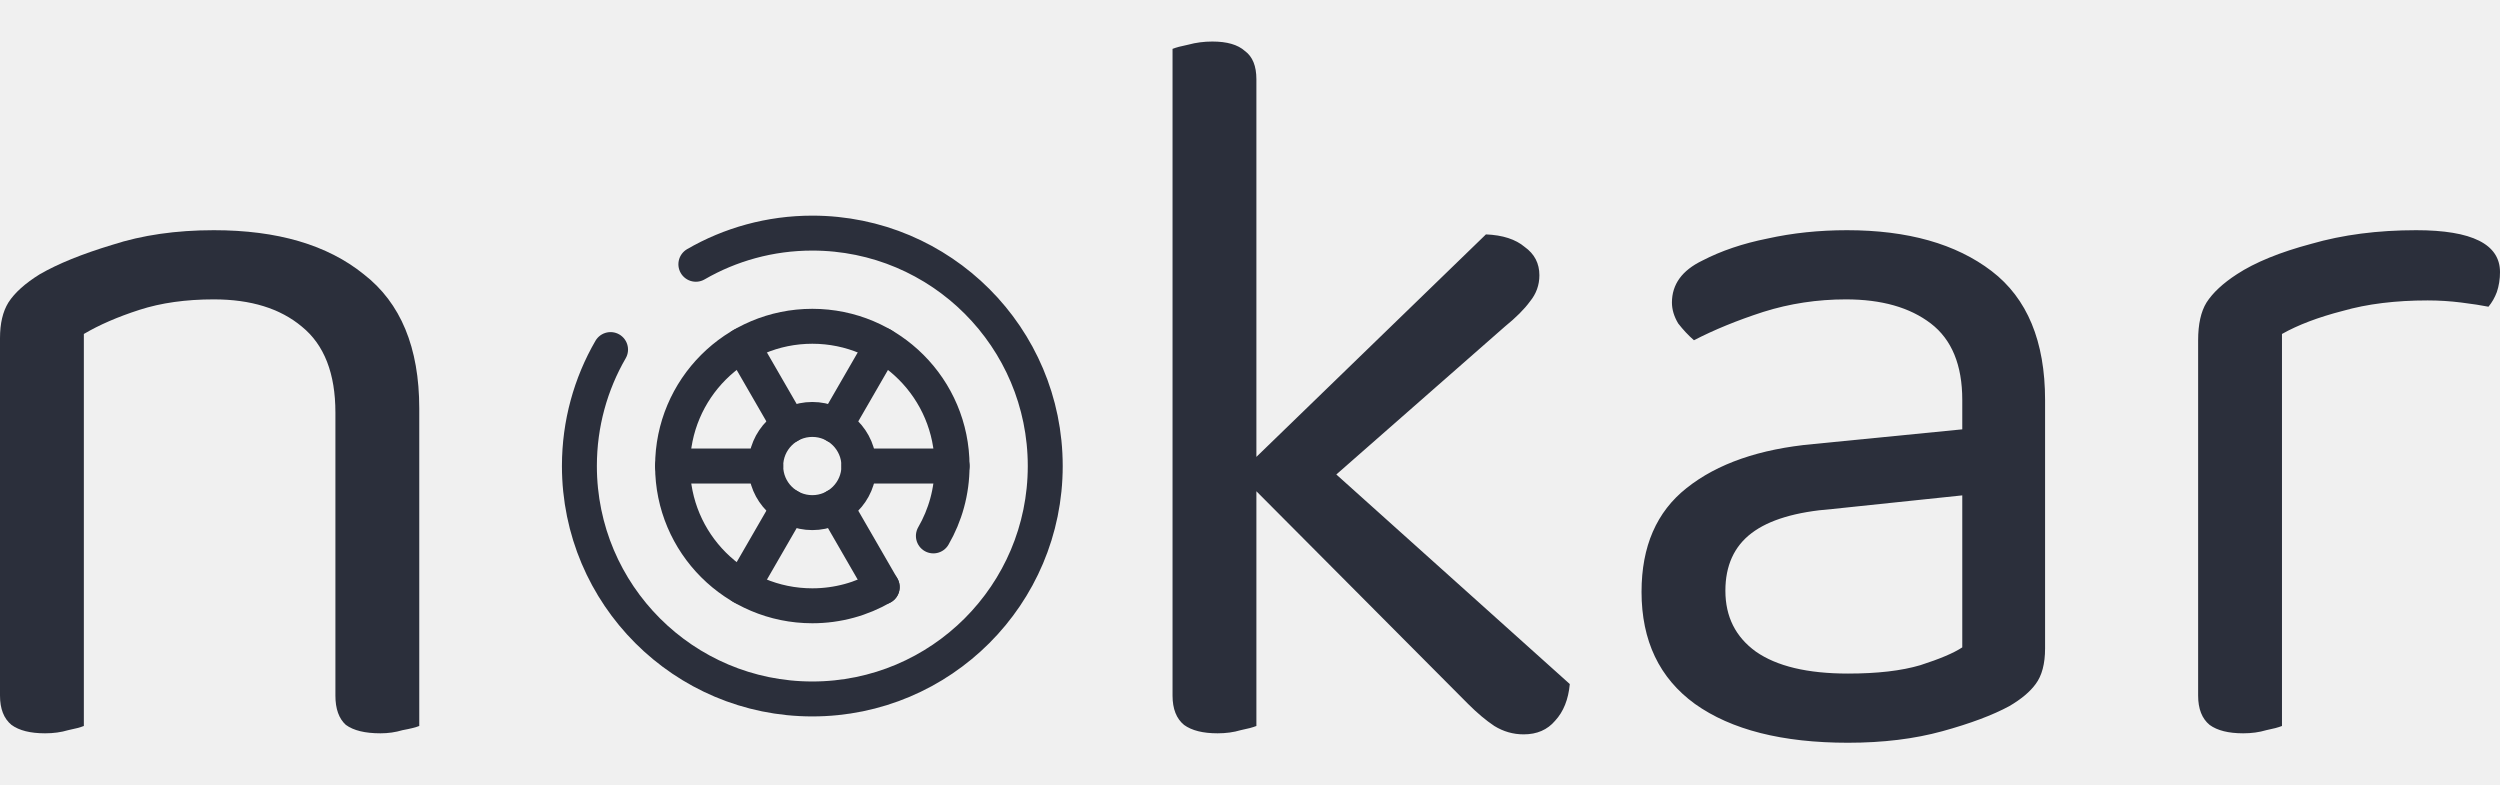
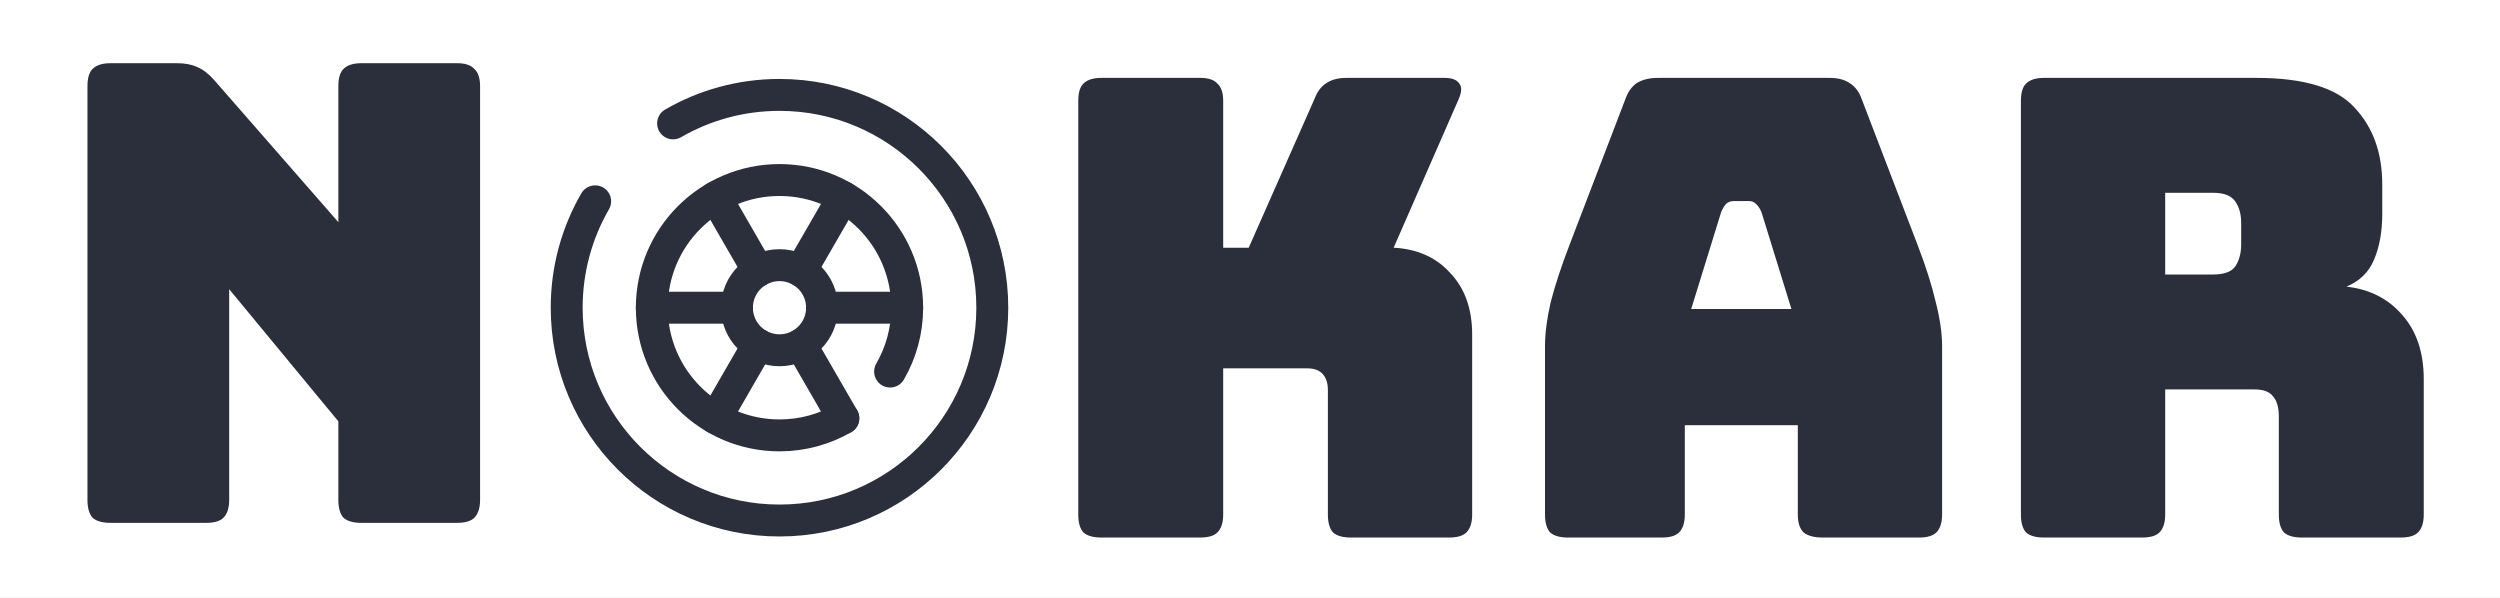
- <svg xmlns="http://www.w3.org/2000/svg" viewBox="0 82.567 1654.673 519.09" fill="none">
+ <svg xmlns="http://www.w3.org/2000/svg" width="3916" height="936" viewBox="0 0 3916 936" fill="none">
+   <g clip-path="url(#clip0_17_6)">
+     <rect width="3916" height="936" fill="white" />
+     <path d="M323 819H173C160.333 819 151 816.333 145 811C139.667 805 137 795.667 137 783V135C137 122.333 139.667 113.333 145 108C151 102 160.333 99 173 99H277C289.667 99 300.333 101 309 105C318.333 109 327.333 116 336 126L530 348V135C530 122.333 532.667 113.333 538 108C544 102 553.333 99 566 99H716C728.667 99 737.667 102 743 108C749 113.333 752 122.333 752 135V783C752 795.667 749 805 743 811C737.667 816.333 728.667 819 716 819H566C553.333 819 544 816.333 538 811C532.667 805 530 795.667 530 783V660L359 453V783C359 795.667 356 805 350 811C344.667 816.333 335.667 819 323 819Z" fill="#2B2F3B" />
+     <path d="M1880 842H1725C1712.33 842 1703 839.333 1697 834C1691.67 828 1689 818.667 1689 806V158C1689 145.333 1691.67 136.333 1697 131C1703 125 1712.33 122 1725 122H1880C1892.67 122 1901.67 125 1907 131C1913 136.333 1916 145.333 1916 158V388H1956L2059 155C2063.67 143 2070 134.667 2078 130C2086 124.667 2096.33 122 2109 122H2263C2274.33 122 2282 125 2286 131C2290 136.333 2289.67 144.333 2285 155L2183 388C2220.33 390 2250 403.333 2272 428C2294.67 452 2306 484 2306 524V806C2306 818.667 2303 828 2297 834C2291.67 839.333 2282.67 842 2270 842H2116C2103.33 842 2094 839.333 2088 834C2082.67 828 2080 818.667 2080 806V611C2080 600.333 2077.33 592 2072 586C2066.67 580 2058.67 577 2048 577H1916V806C1916 818.667 1913 828 1907 834C1901.67 839.333 1892.67 842 1880 842ZM2696.09 332L2649.09 484H2806.09L2759.09 332C2756.43 326 2753.43 321.667 2750.09 319C2747.43 316.333 2744.09 315 2740.09 315H2715.09C2711.09 315 2707.43 316.333 2704.09 319C2701.43 321.667 2698.76 326 2696.09 332ZM2639.09 806C2639.09 818.667 2636.09 828 2630.09 834C2624.76 839.333 2615.76 842 2603.09 842H2456.09C2443.43 842 2434.09 839.333 2428.09 834C2422.76 828 2420.09 818.667 2420.09 806V542C2420.09 522 2423.09 499 2429.09 473C2435.76 447 2445.76 416.667 2459.09 382L2546.09 155C2550.09 143.667 2556.09 135.333 2564.09 130C2572.76 124.667 2583.76 122 2597.09 122H2866.09C2878.76 122 2889.09 124.667 2897.09 130C2905.76 135.333 2912.09 143.667 2916.09 155L3003.09 382C3016.43 416.667 3026.09 447 3032.09 473C3038.76 499 3042.09 522 3042.09 542V806C3042.09 818.667 3039.09 828 3033.09 834C3027.76 839.333 3018.76 842 3006.09 842H2855.09C2841.76 842 2831.76 839.333 2825.09 834C2819.09 828 2816.09 818.667 2816.09 806V666H2639.09V806ZM3391.56 302V430H3466.56C3483.9 430 3495.56 425.667 3501.56 417C3507.56 407.667 3510.56 396.333 3510.56 383V349C3510.56 335.667 3507.56 324.667 3501.56 316C3495.56 306.667 3483.9 302 3466.56 302H3391.56ZM3355.56 842H3201.56C3188.9 842 3179.56 839.333 3173.56 834C3168.23 828 3165.56 818.667 3165.56 806V158C3165.56 145.333 3168.23 136.333 3173.56 131C3179.56 125 3188.9 122 3201.56 122H3534.56C3609.23 122 3660.56 137.667 3688.56 169C3717.23 199.667 3731.56 239.667 3731.56 289V335C3731.56 363 3727.23 387 3718.56 407C3710.56 426.333 3696.23 440.333 3675.56 449C3711.56 453 3740.56 467.667 3762.56 493C3785.23 518.333 3796.56 552 3796.56 594V806C3796.56 818.667 3793.56 828 3787.56 834C3782.23 839.333 3773.23 842 3760.56 842H3605.56C3592.9 842 3583.56 839.333 3577.56 834C3572.23 828 3569.56 818.667 3569.56 806V653C3569.56 638.333 3566.56 627.667 3560.56 621C3555.23 613.667 3545.56 610 3531.56 610H3391.56V806C3391.56 818.667 3388.56 828 3382.56 834C3377.23 839.333 3368.23 842 3355.56 842Z" fill="#2B2F3B" />
+     <path d="M1221 548.667C1257.82 548.667 1287.67 518.819 1287.67 482C1287.67 445.181 1257.82 415.333 1221 415.333C1184.18 415.333 1154.33 445.181 1154.33 482C1154.33 518.819 1184.18 548.667 1221 548.667Z" stroke="#2B2F3B" stroke-width="50" />
+     <path d="M1021 482H1154.33" stroke="#2B2F3B" stroke-width="50" stroke-linecap="round" />
+     <path d="M1287.67 482H1421" stroke="#2B2F3B" stroke-width="50" stroke-linecap="round" />
+     <path d="M1121 655.21L1187.67 539.74" stroke="#2B2F3B" stroke-width="50" stroke-linecap="round" />
+     <path d="M1254.33 424.27L1321 308.799" stroke="#2B2F3B" stroke-width="50" stroke-linecap="round" />
+     <path d="M1321 655.21L1254.33 539.74" stroke="#2B2F3B" stroke-width="50" stroke-linecap="round" />
+     <path d="M1187.67 424.27L1121 308.799" stroke="#2B2F3B" stroke-width="50" stroke-linecap="round" />
+     <path d="M1054.33 193.261C1103.36 164.899 1160.29 148.667 1221 148.667C1405.09 148.667 1554.33 297.905 1554.33 482C1554.33 666.093 1405.09 815.333 1221 815.333C1036.91 815.333 887.667 666.093 887.667 482C887.667 421.287 903.899 364.362 932.261 315.333" stroke="#2B2F3B" stroke-width="50" stroke-linecap="round" />
+     <path d="M1321 655.243C1291.58 672.26 1257.43 682 1221 682C1110.54 682 1021 592.457 1021 482C1021 371.543 1110.54 282 1221 282C1331.46 282 1421 371.543 1421 482C1421 518.43 1411.26 552.583 1394.24 582" stroke="#2B2F3B" stroke-width="50" stroke-linecap="round" />
+   </g>
  <defs>
    <clipPath id="clip0_17_6">
-       <rect width="4056" height="1331" fill="white" />
+       <rect width="3916" height="936" fill="white" />
    </clipPath>
  </defs>
-   <g clip-path="url(#clip0_17_6)" transform="matrix(0.462496, 0, 0, 0.462496, -117.7053, 31.19886)">
-     <path d="M854.5 695.5V848.5H734.5V701.5C734.5 645.5 718.5 604.5 686.5 578.5C655.5 552.5 613.5 539.5 560.5 539.5C520.5 539.5 485 544.5 454 554.5C423 564.5 396.5 576 374.5 589V848.5H254.5V595C254.5 574 258.5 557 266.5 544C275.5 530 290.5 516.5 311.5 503.5C337.5 488.5 372 474.5 415 461.5C458 447.5 506.5 440.5 560.5 440.5C651.5 440.5 723 461.5 775 503.5C828 544.5 854.5 608.5 854.5 695.5ZM254.5 766H374.5V1150C369.5 1152 362 1154 352 1156C342 1159 331 1160.5 319 1160.5C298 1160.5 282 1156.5 271 1148.5C260 1139.5 254.5 1125.5 254.5 1106.5V766ZM734.5 766H854.5V1150C849.5 1152 841.5 1154 830.5 1156C820.5 1159 810 1160.5 799 1160.5C777 1160.5 760.5 1156.5 749.5 1148.5C739.5 1139.5 734.5 1125.5 734.5 1106.5V766Z" fill="#2B2F3B" />
-     <path d="M2114 836.5L2039 778L2381 446.5C2405 447.5 2423.5 453.5 2436.5 464.5C2450.5 474.5 2457.5 488 2457.5 505C2457.5 519 2453 531.5 2444 542.5C2436 553.5 2424 565.5 2408 578.5L2114 836.5ZM2036 797.5L2120 748L2501 1090C2499 1112 2492 1129.5 2480 1142.5C2469 1155.5 2454 1162 2435 1162C2420 1162 2406 1158 2393 1150C2381 1142 2368.5 1131.5 2355.5 1118.5L2036 797.5ZM1932.5 751L2052.5 769V1150C2047.5 1152 2040 1154 2030 1156C2020 1159 2009 1160.5 1997 1160.5C1976 1160.5 1960 1156.5 1949 1148.5C1938 1139.5 1932.5 1125.5 1932.5 1106.5V751ZM2052.5 827.5L1932.5 809.5V181C1937.5 179 1945 177 1955 175C1966 172 1977.5 170.5 1989.5 170.5C2010.5 170.5 2026 175 2036 184C2047 192 2052.5 205.5 2052.5 224.5V827.5ZM2899.17 1075C2941.17 1075 2975.67 1071 3002.67 1063C3030.67 1054 3050.67 1045.5 3062.67 1037.5V820L2876.67 839.5C2824.67 843.5 2786.17 855 2761.17 874C2736.17 893 2723.67 920.5 2723.67 956.5C2723.67 993.5 2738.17 1022.5 2767.17 1043.5C2797.17 1064.5 2841.17 1075 2899.17 1075ZM2897.67 440.5C2984.67 440.5 3053.67 460 3104.67 499C3155.67 538 3181.17 599.5 3181.17 683.5V1039C3181.17 1061 3176.67 1078 3167.67 1090C3159.67 1101 3147.17 1111.5 3130.17 1121.5C3106.17 1134.5 3074.17 1146.5 3034.17 1157.5C2994.17 1168.5 2949.17 1174 2899.17 1174C2805.17 1174 2732.17 1155.5 2680.17 1118.5C2629.17 1081.5 2603.67 1028 2603.67 958C2603.67 893 2625.17 843.5 2668.17 809.5C2712.17 774.5 2772.67 753.5 2849.67 746.5L3062.67 725.5V683.5C3062.67 633.5 3047.67 597 3017.67 574C2987.67 551 2947.17 539.5 2896.17 539.5C2855.17 539.5 2815.67 545.5 2777.67 557.5C2740.67 569.5 2707.67 583 2678.67 598C2670.67 591 2663.17 583 2656.17 574C2650.17 564 2647.17 554 2647.17 544C2647.17 518 2661.67 498 2690.67 484C2717.67 470 2748.67 459.5 2783.67 452.5C2819.67 444.5 2857.67 440.5 2897.67 440.5ZM3520.2 589V826H3400.2V598C3400.2 575 3404.2 557 3412.2 544C3421.2 530 3435.7 516.5 3455.7 503.5C3481.7 486.5 3517.2 472 3562.2 460C3607.2 447 3657.2 440.5 3712.2 440.5C3792.2 440.5 3832.2 460.5 3832.2 500.5C3832.2 510.5 3830.7 520 3827.7 529C3824.7 537 3820.7 544 3815.7 550C3805.7 548 3792.7 546 3776.7 544C3760.7 542 3744.7 541 3728.7 541C3682.7 541 3642.2 546 3607.2 556C3572.2 565 3543.2 576 3520.2 589ZM3400.2 757L3520.2 775V1150C3515.2 1152 3507.7 1154 3497.7 1156C3487.7 1159 3476.7 1160.5 3464.7 1160.5C3443.7 1160.5 3427.7 1156.5 3416.7 1148.5C3405.7 1139.5 3400.2 1125.5 3400.2 1106.5V757Z" fill="#2B2F3B" />
-     <path d="M1417 844.667C1453.82 844.667 1483.67 814.819 1483.67 778C1483.67 741.181 1453.82 711.333 1417 711.333C1380.18 711.333 1350.33 741.181 1350.33 778C1350.33 814.819 1380.18 844.667 1417 844.667Z" stroke="#2B2F3B" stroke-width="50" />
-     <path d="M1217 778H1350.33" stroke="#2B2F3B" stroke-width="50" stroke-linecap="round" />
-     <path d="M1483.67 778H1617" stroke="#2B2F3B" stroke-width="50" stroke-linecap="round" />
-     <path d="M1317 951.21L1383.67 835.74" stroke="#2B2F3B" stroke-width="50" stroke-linecap="round" />
-     <path d="M1450.33 720.27L1517 604.799" stroke="#2B2F3B" stroke-width="50" stroke-linecap="round" />
-     <path d="M1517 951.21L1450.33 835.74" stroke="#2B2F3B" stroke-width="50" stroke-linecap="round" />
-     <path d="M1383.67 720.27L1317 604.799" stroke="#2B2F3B" stroke-width="50" stroke-linecap="round" />
-     <path d="M1250.33 489.261C1299.36 460.899 1356.29 444.667 1417 444.667C1601.09 444.667 1750.33 593.905 1750.33 778C1750.33 962.093 1601.09 1111.33 1417 1111.33C1232.91 1111.33 1083.67 962.093 1083.67 778C1083.67 717.287 1099.9 660.362 1128.26 611.333" stroke="#2B2F3B" stroke-width="50" stroke-linecap="round" />
-     <path d="M1517 951.243C1487.58 968.26 1453.43 978 1417 978C1306.54 978 1217 888.457 1217 778C1217 667.543 1306.54 578 1417 578C1527.46 578 1617 667.543 1617 778C1617 814.43 1607.26 848.583 1590.24 878" stroke="#2B2F3B" stroke-width="50" stroke-linecap="round" />
-   </g>
</svg>
